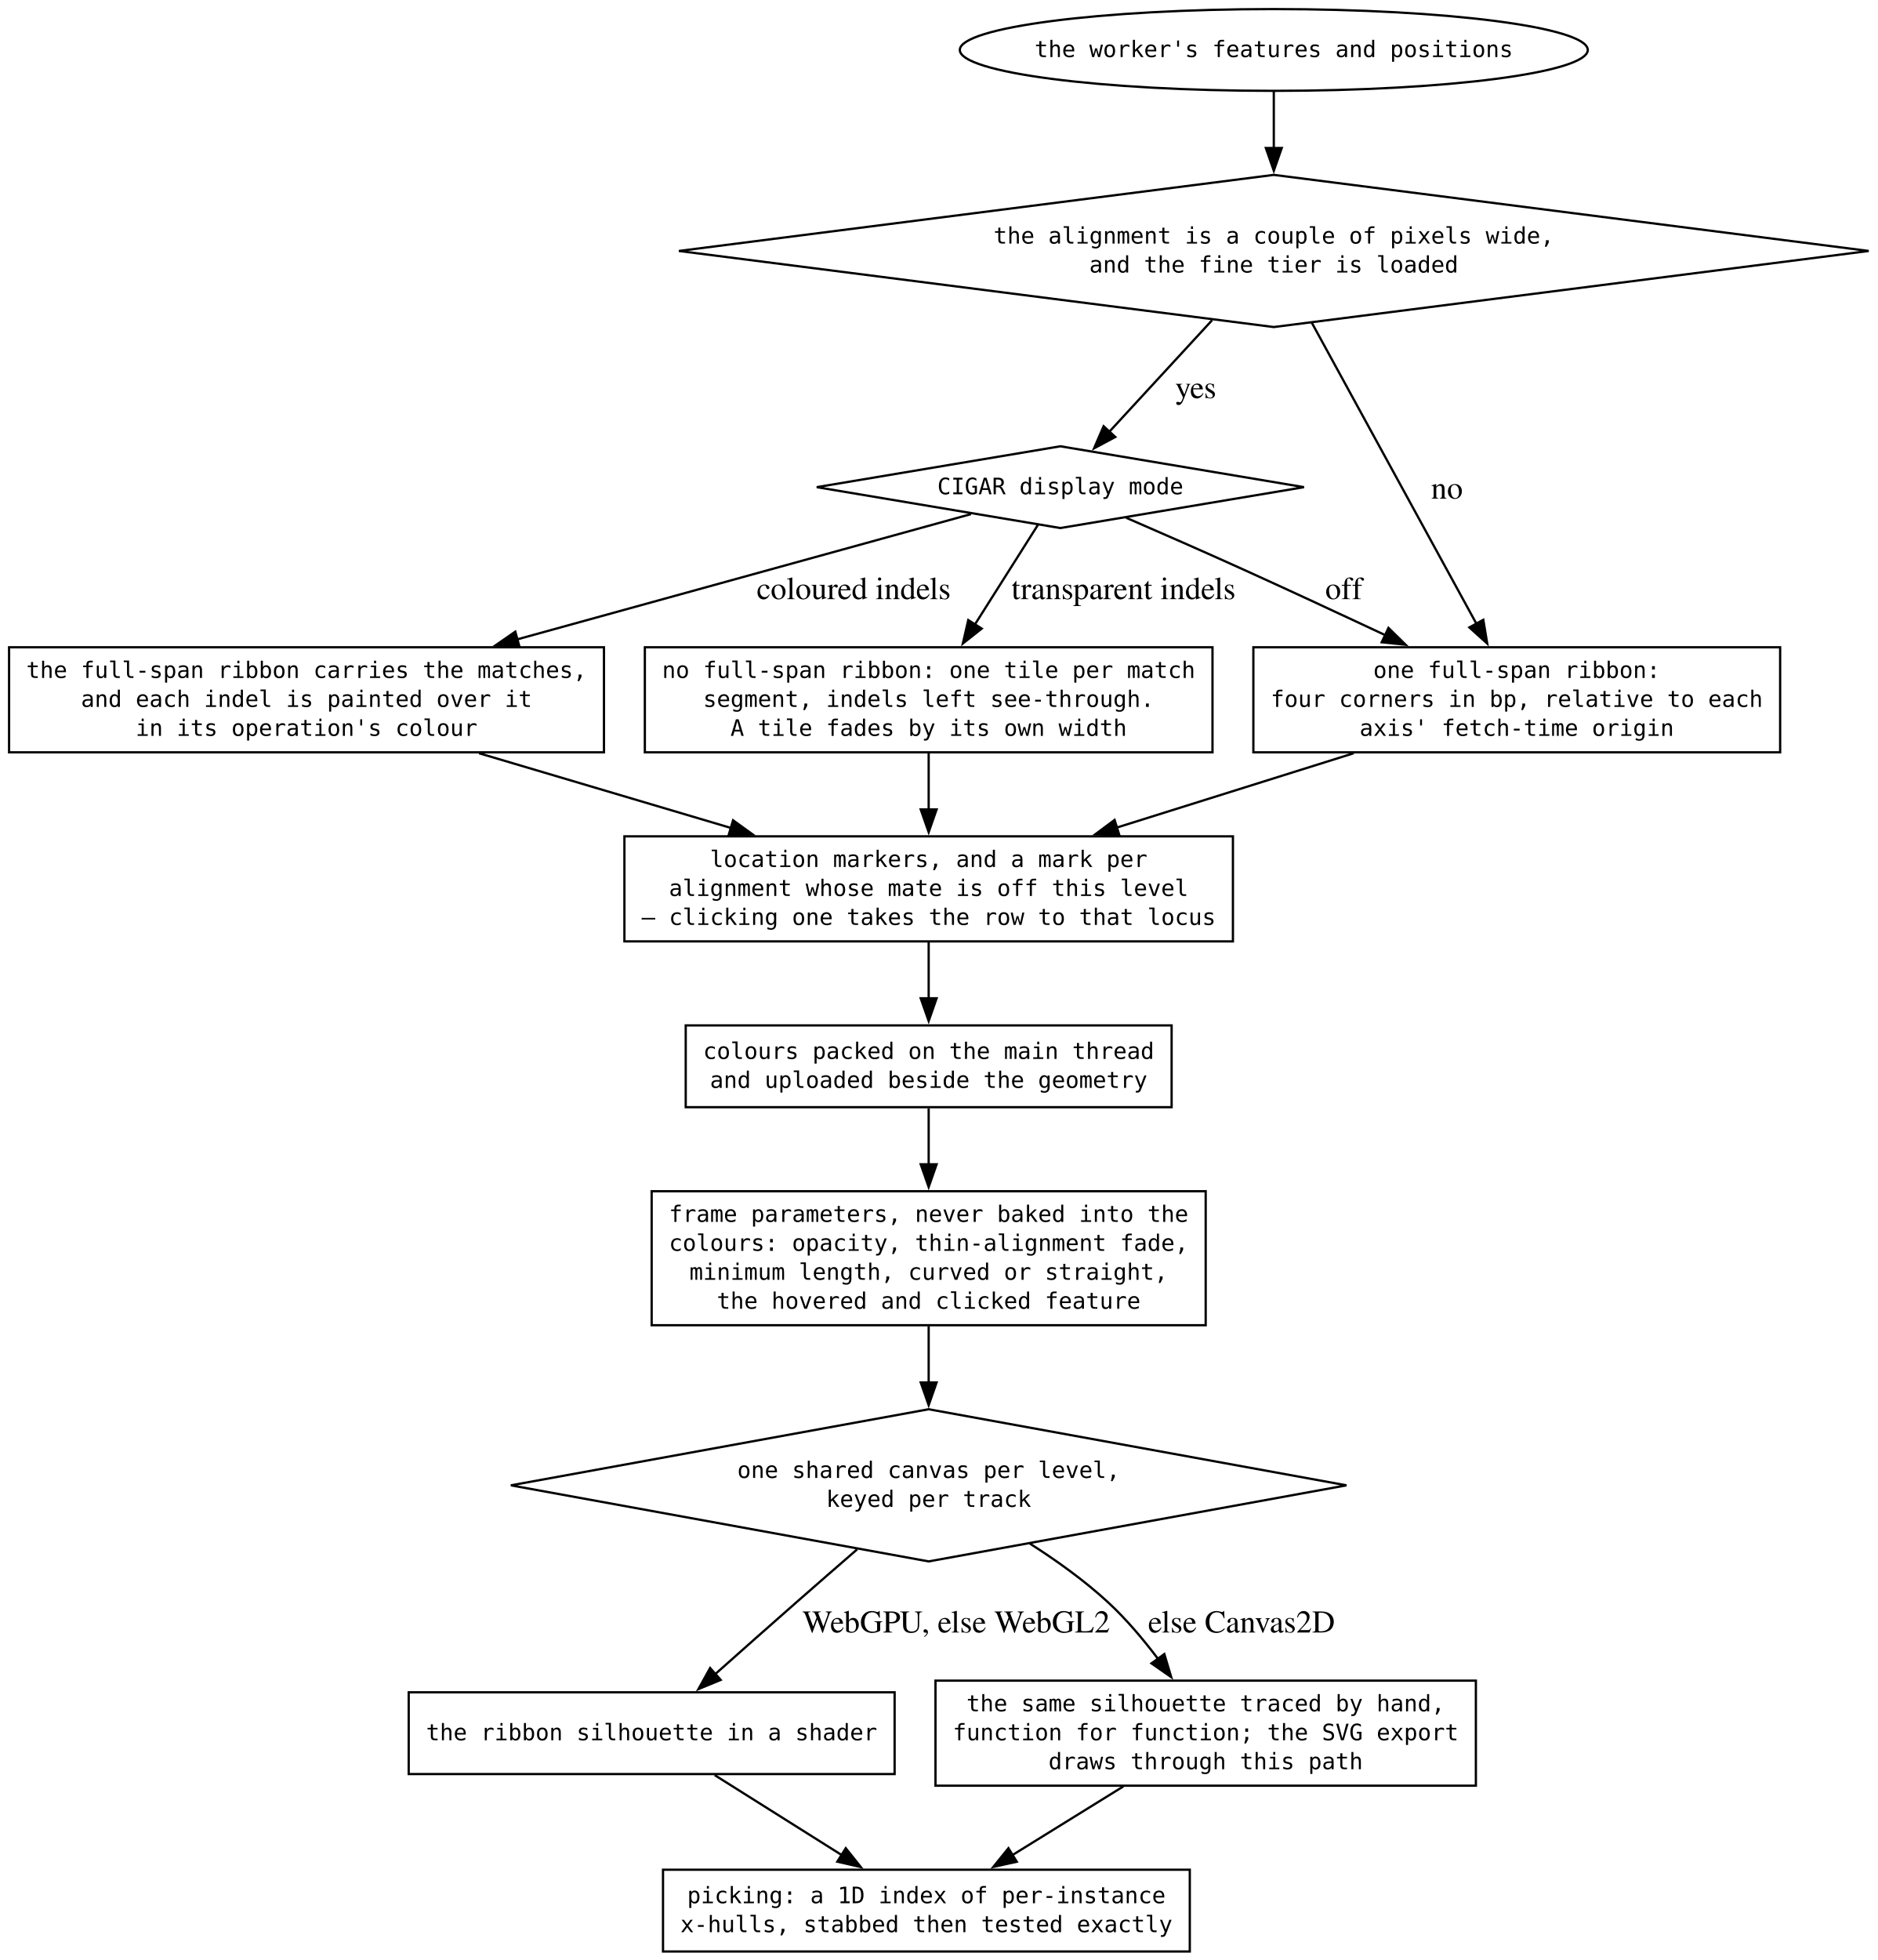
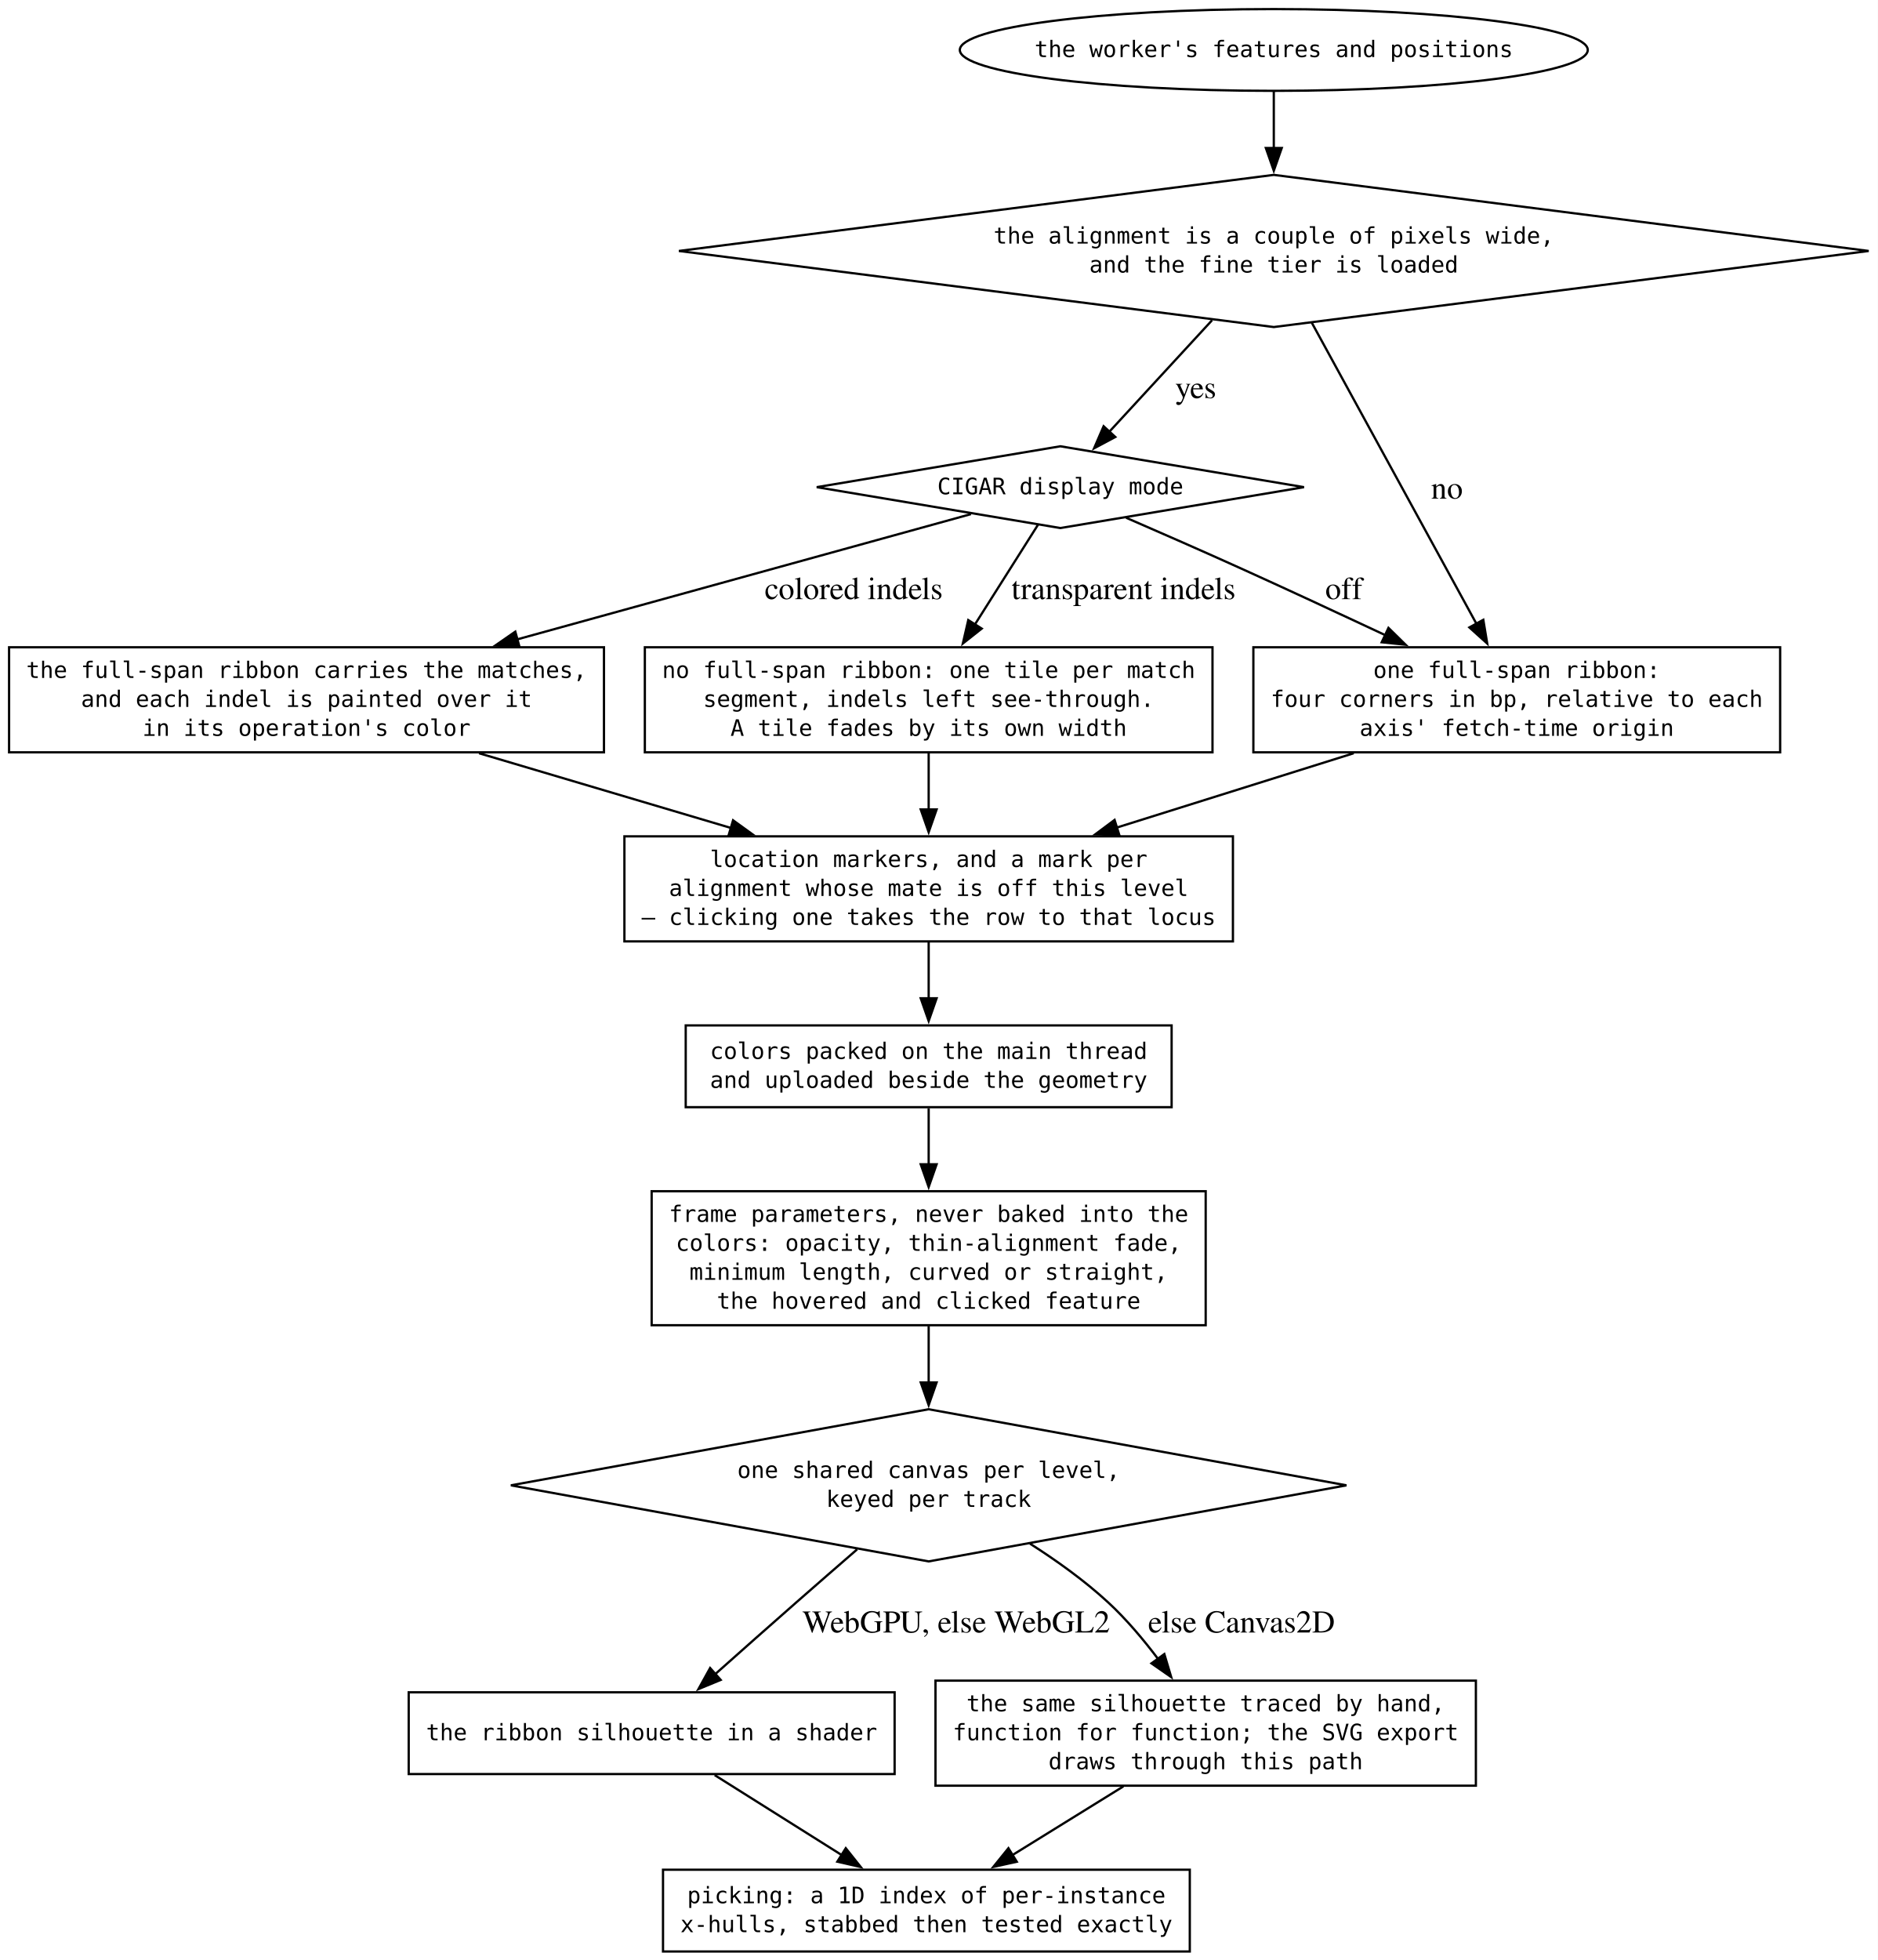
<svg xmlns="http://www.w3.org/2000/svg" width="827pt" height="863pt" viewBox="0.00 0.00 827.00 863.00">
  <g id="graph0" class="graph" transform="scale(1 1) rotate(0) translate(4 859.25)">
    <polygon fill="white" stroke="none" points="-4,4 -4,-859.25 823,-859.25 823,4 -4,4" />
    <g id="node1" class="node">
      <polygon fill="none" stroke="black" points="557,-782.25 295,-748.75 557,-715.25 819,-748.75 557,-782.25" />
      <text xml:space="preserve" text-anchor="middle" x="557" y="-752" font-family="monospace" font-size="10.00">the alignment is a couple of pixels wide,</text>
      <text xml:space="preserve" text-anchor="middle" x="557" y="-739.25" font-family="monospace" font-size="10.00">and the fine tier is loaded</text>
    </g>
    <g id="node2" class="node">
      <polygon fill="none" stroke="black" points="463,-662.75 355.7,-644.75 463,-626.75 570.3,-644.75 463,-662.75" />
      <text xml:space="preserve" text-anchor="middle" x="463" y="-641.62" font-family="monospace" font-size="10.00">CIGAR display mode</text>
    </g>
    <g id="edge2" class="edge">
      <path fill="none" stroke="black" d="M529.81,-718.25C515.44,-702.66 498.05,-683.78 484.61,-669.2" />
      <polygon fill="black" stroke="black" points="487.2,-666.84 477.85,-661.86 482.05,-671.58 487.2,-666.84" />
      <text xml:space="preserve" text-anchor="middle" x="520.88" y="-683.95" font-family="Times,serif" font-size="14.00"> yes</text>
    </g>
    <g id="node5" class="node">
      <polygon fill="none" stroke="black" points="780,-574.25 548,-574.25 548,-528 780,-528 780,-574.25" />
      <text xml:space="preserve" text-anchor="middle" x="664" y="-560.75" font-family="monospace" font-size="10.00">one full-span ribbon:</text>
      <text xml:space="preserve" text-anchor="middle" x="664" y="-548" font-family="monospace" font-size="10.00">four corners in bp, relative to each</text>
      <text xml:space="preserve" text-anchor="middle" x="664" y="-535.25" font-family="monospace" font-size="10.00">axis' fetch-time origin</text>
    </g>
    <g id="edge3" class="edge">
      <path fill="none" stroke="black" d="M573.72,-717.18C593.49,-681.04 626.25,-621.14 646.4,-584.31" />
      <polygon fill="black" stroke="black" points="649.27,-586.35 651,-575.89 643.13,-582.99 649.27,-586.35" />
      <text xml:space="preserve" text-anchor="middle" x="631.51" y="-639.7" font-family="Times,serif" font-size="14.00"> no</text>
    </g>
    <g id="edge6" class="edge">
      <path fill="none" stroke="black" d="M491.96,-631.29C507.19,-624.68 526.15,-616.38 543,-608.75 563.69,-599.38 586.26,-588.9 606.24,-579.52" />
      <polygon fill="black" stroke="black" points="607.5,-582.79 615.06,-575.37 604.52,-576.46 607.5,-582.79" />
      <text xml:space="preserve" text-anchor="middle" x="586.11" y="-595.45" font-family="Times,serif" font-size="14.00"> off</text>
    </g>
    <g id="node6" class="node">
      <polygon fill="none" stroke="black" points="262,-574.25 0,-574.25 0,-528 262,-528 262,-574.25" />
      <text xml:space="preserve" text-anchor="middle" x="131" y="-560.75" font-family="monospace" font-size="10.00">the full-span ribbon carries the matches,</text>
      <text xml:space="preserve" text-anchor="middle" x="131" y="-548" font-family="monospace" font-size="10.00">and each indel is painted over it</text>
-       <text xml:space="preserve" text-anchor="middle" x="131" y="-535.25" font-family="monospace" font-size="10.00">in its operation's colour</text>
+       <text xml:space="preserve" text-anchor="middle" x="131" y="-535.25" font-family="monospace" font-size="10.00">in its operation's color</text>
    </g>
    <g id="edge4" class="edge">
      <path fill="none" stroke="black" d="M423.61,-632.88C374.64,-619.36 289.46,-595.86 223.6,-577.68" />
      <polygon fill="black" stroke="black" points="224.81,-574.39 214.24,-575.1 222.95,-581.13 224.81,-574.39" />
-       <text xml:space="preserve" text-anchor="middle" x="370.24" y="-595.45" font-family="Times,serif" font-size="14.00"> coloured indels</text>
+       <text xml:space="preserve" text-anchor="middle" x="370.24" y="-595.45" font-family="Times,serif" font-size="14.00"> colored indels</text>
    </g>
    <g id="node7" class="node">
      <polygon fill="none" stroke="black" points="530,-574.25 280,-574.25 280,-528 530,-528 530,-574.25" />
      <text xml:space="preserve" text-anchor="middle" x="405" y="-560.75" font-family="monospace" font-size="10.00">no full-span ribbon: one tile per match</text>
      <text xml:space="preserve" text-anchor="middle" x="405" y="-548" font-family="monospace" font-size="10.00">segment, indels left see-through.</text>
      <text xml:space="preserve" text-anchor="middle" x="405" y="-535.25" font-family="monospace" font-size="10.00">A tile fades by its own width</text>
    </g>
    <g id="edge5" class="edge">
      <path fill="none" stroke="black" d="M453.16,-628.21C445.53,-616.14 434.68,-599.02 425.22,-584.06" />
      <polygon fill="black" stroke="black" points="428.36,-582.48 420.05,-575.91 422.44,-586.23 428.36,-582.48" />
      <text xml:space="preserve" text-anchor="middle" x="489.07" y="-595.45" font-family="Times,serif" font-size="14.00"> transparent indels</text>
    </g>
    <g id="node3" class="node">
      <polygon fill="none" stroke="black" points="405,-238.75 221,-205.25 405,-171.75 589,-205.25 405,-238.75" />
      <text xml:space="preserve" text-anchor="middle" x="405" y="-208.5" font-family="monospace" font-size="10.00">one shared canvas per level,</text>
      <text xml:space="preserve" text-anchor="middle" x="405" y="-195.75" font-family="monospace" font-size="10.00">keyed per track</text>
    </g>
    <g id="node11" class="node">
      <polygon fill="none" stroke="black" points="390,-114.12 176,-114.12 176,-78.12 390,-78.12 390,-114.12" />
      <text xml:space="preserve" text-anchor="middle" x="283" y="-93" font-family="monospace" font-size="10.00">the ribbon silhouette in a shader</text>
    </g>
    <g id="edge13" class="edge">
      <path fill="none" stroke="black" d="M373.5,-177.06C364.81,-169.53 355.4,-161.34 346.75,-153.75 334.99,-143.43 322.06,-131.97 310.95,-122.08" />
      <polygon fill="black" stroke="black" points="313.4,-119.58 303.61,-115.54 308.75,-124.81 313.4,-119.58" />
      <text xml:space="preserve" text-anchor="middle" x="415.38" y="-140.45" font-family="Times,serif" font-size="14.00"> WebGPU, else WebGL2</text>
    </g>
    <g id="node12" class="node">
      <polygon fill="none" stroke="black" points="646,-119.25 408,-119.25 408,-73 646,-73 646,-119.25" />
      <text xml:space="preserve" text-anchor="middle" x="527" y="-105.75" font-family="monospace" font-size="10.00">the same silhouette traced by hand,</text>
      <text xml:space="preserve" text-anchor="middle" x="527" y="-93" font-family="monospace" font-size="10.00">function for function; the SVG export</text>
      <text xml:space="preserve" text-anchor="middle" x="527" y="-80.25" font-family="monospace" font-size="10.00">draws through this path</text>
    </g>
    <g id="edge14" class="edge">
      <path fill="none" stroke="black" d="M449.63,-179.57C461.42,-172.06 473.71,-163.24 484,-153.75 492,-146.37 499.58,-137.37 506.09,-128.72" />
      <polygon fill="black" stroke="black" points="508.79,-130.96 511.82,-120.81 503.12,-126.86 508.79,-130.96" />
      <text xml:space="preserve" text-anchor="middle" x="541.03" y="-140.45" font-family="Times,serif" font-size="14.00"> else Canvas2D</text>
    </g>
    <g id="node4" class="node">
      <ellipse fill="none" stroke="black" cx="557" cy="-837.25" rx="138.28" ry="18" />
      <text xml:space="preserve" text-anchor="middle" x="557" y="-834.12" font-family="monospace" font-size="10.00">the worker's features and positions</text>
    </g>
    <g id="edge1" class="edge">
      <path fill="none" stroke="black" d="M557,-819.16C557,-811.82 557,-802.87 557,-793.87" />
      <polygon fill="black" stroke="black" points="560.5,-794.08 557,-784.08 553.5,-794.08 560.5,-794.08" />
    </g>
    <g id="node8" class="node">
      <polygon fill="none" stroke="black" points="539,-491 271,-491 271,-444.75 539,-444.75 539,-491" />
      <text xml:space="preserve" text-anchor="middle" x="405" y="-477.5" font-family="monospace" font-size="10.00">location markers, and a mark per</text>
      <text xml:space="preserve" text-anchor="middle" x="405" y="-464.75" font-family="monospace" font-size="10.00">alignment whose mate is off this level</text>
      <text xml:space="preserve" text-anchor="middle" x="405" y="-452" font-family="monospace" font-size="10.00">— clicking one takes the row to that locus</text>
    </g>
    <g id="edge7" class="edge">
      <path fill="none" stroke="black" d="M592.2,-527.6C559.78,-517.43 521.29,-505.36 487.67,-494.81" />
      <polygon fill="black" stroke="black" points="488.97,-491.55 478.39,-491.9 486.88,-498.23 488.97,-491.55" />
    </g>
    <g id="edge8" class="edge">
      <path fill="none" stroke="black" d="M206.96,-527.6C241.41,-517.39 282.33,-505.25 318,-494.67" />
      <polygon fill="black" stroke="black" points="318.85,-498.07 327.44,-491.87 316.86,-491.36 318.85,-498.07" />
    </g>
    <g id="edge9" class="edge">
      <path fill="none" stroke="black" d="M405,-527.92C405,-520.11 405,-511.13 405,-502.58" />
      <polygon fill="black" stroke="black" points="408.5,-502.85 405,-492.85 401.5,-502.85 408.5,-502.85" />
    </g>
    <g id="node9" class="node">
      <polygon fill="none" stroke="black" points="512,-407.75 298,-407.75 298,-371.75 512,-371.75 512,-407.75" />
-       <text xml:space="preserve" text-anchor="middle" x="405" y="-393" font-family="monospace" font-size="10.00">colours packed on the main thread</text>
+       <text xml:space="preserve" text-anchor="middle" x="405" y="-393" font-family="monospace" font-size="10.00">colors packed on the main thread</text>
      <text xml:space="preserve" text-anchor="middle" x="405" y="-380.25" font-family="monospace" font-size="10.00">and uploaded beside the geometry</text>
    </g>
    <g id="edge10" class="edge">
      <path fill="none" stroke="black" d="M405,-444.45C405,-436.67 405,-427.83 405,-419.61" />
      <polygon fill="black" stroke="black" points="408.5,-419.7 405,-409.7 401.5,-419.7 408.5,-419.7" />
    </g>
    <g id="node10" class="node">
      <polygon fill="none" stroke="black" points="527,-334.75 283,-334.75 283,-275.75 527,-275.75 527,-334.75" />
      <text xml:space="preserve" text-anchor="middle" x="405" y="-321.25" font-family="monospace" font-size="10.00">frame parameters, never baked into the</text>
-       <text xml:space="preserve" text-anchor="middle" x="405" y="-308.5" font-family="monospace" font-size="10.00">colours: opacity, thin-alignment fade,</text>
+       <text xml:space="preserve" text-anchor="middle" x="405" y="-308.5" font-family="monospace" font-size="10.00">colors: opacity, thin-alignment fade,</text>
      <text xml:space="preserve" text-anchor="middle" x="405" y="-295.75" font-family="monospace" font-size="10.00">minimum length, curved or straight,</text>
      <text xml:space="preserve" text-anchor="middle" x="405" y="-283" font-family="monospace" font-size="10.00">the hovered and clicked feature</text>
    </g>
    <g id="edge11" class="edge">
      <path fill="none" stroke="black" d="M405,-371.25C405,-363.95 405,-355.15 405,-346.4" />
      <polygon fill="black" stroke="black" points="408.5,-346.6 405,-336.6 401.5,-346.6 408.5,-346.6" />
    </g>
    <g id="edge12" class="edge">
      <path fill="none" stroke="black" d="M405,-275.38C405,-267.54 405,-258.86 405,-250.39" />
      <polygon fill="black" stroke="black" points="408.5,-250.56 405,-240.56 401.5,-250.56 408.5,-250.56" />
    </g>
    <g id="node13" class="node">
      <polygon fill="none" stroke="black" points="520,-36 288,-36 288,0 520,0 520,-36" />
      <text xml:space="preserve" text-anchor="middle" x="404" y="-21.25" font-family="monospace" font-size="10.00">picking: a 1D index of per-instance</text>
      <text xml:space="preserve" text-anchor="middle" x="404" y="-8.5" font-family="monospace" font-size="10.00">x-hulls, stabbed then tested exactly</text>
    </g>
    <g id="edge15" class="edge">
      <path fill="none" stroke="black" d="M310.76,-77.66C327.36,-67.22 348.67,-53.81 366.72,-42.45" />
      <polygon fill="black" stroke="black" points="368.49,-45.48 375.09,-37.19 364.76,-39.55 368.49,-45.48" />
    </g>
    <g id="edge16" class="edge">
      <path fill="none" stroke="black" d="M490.76,-72.7C475.27,-63.11 457.19,-51.92 441.55,-42.24" />
      <polygon fill="black" stroke="black" points="443.81,-39.52 433.47,-37.24 440.13,-45.48 443.81,-39.52" />
    </g>
  </g>
</svg>
